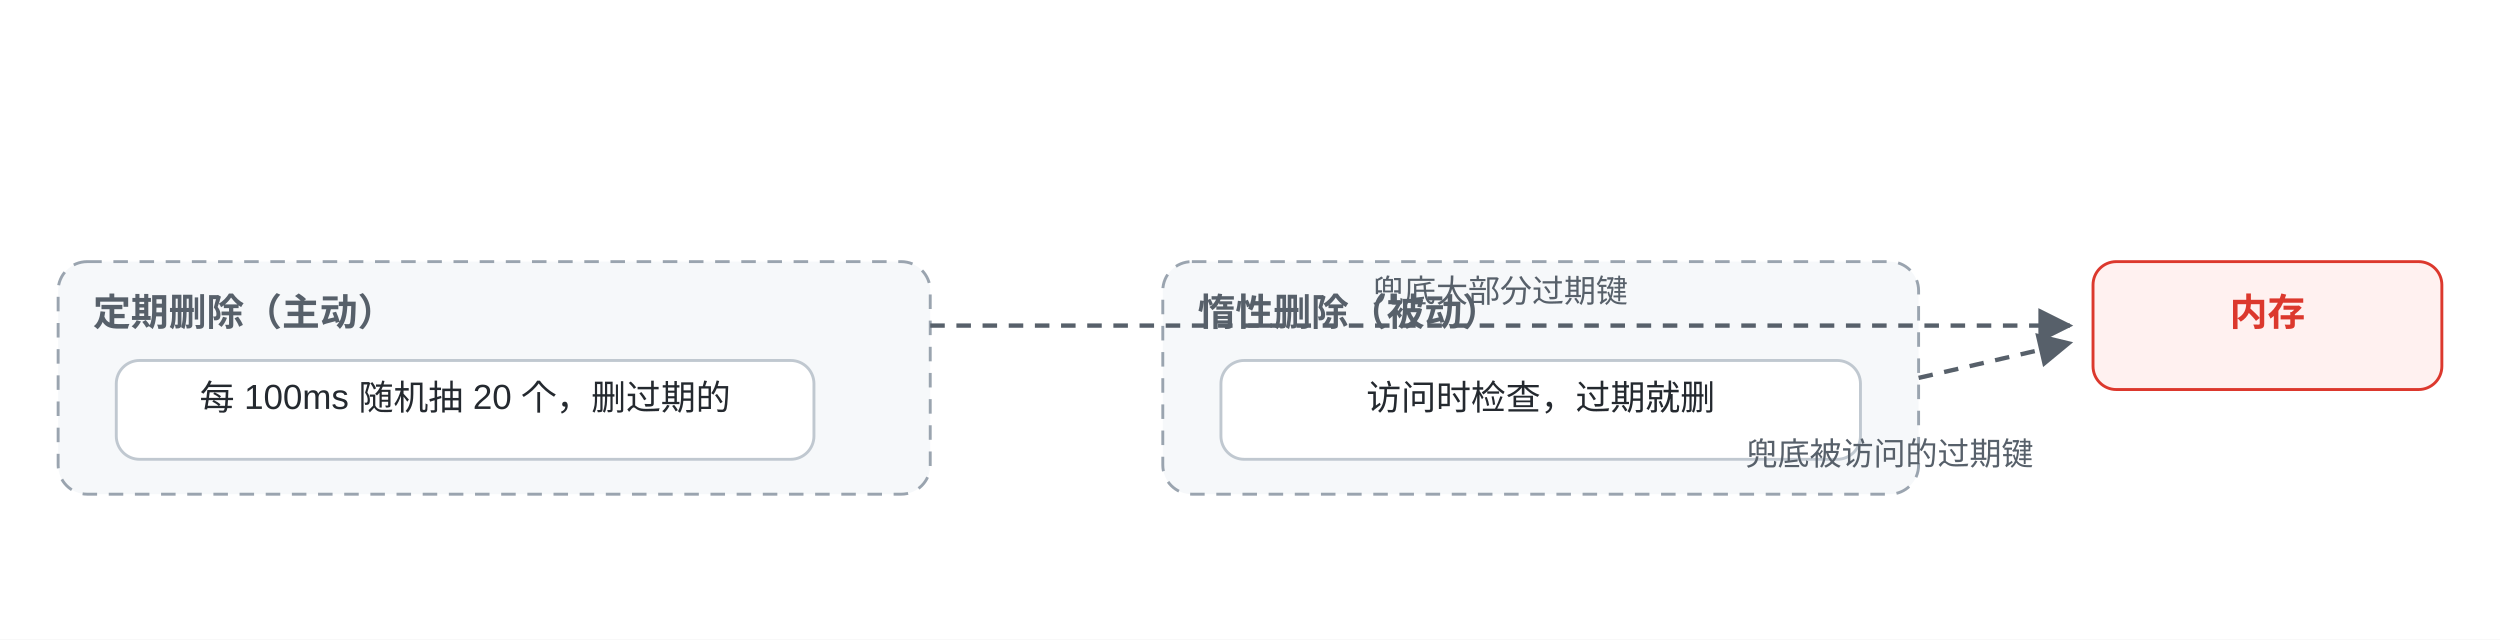
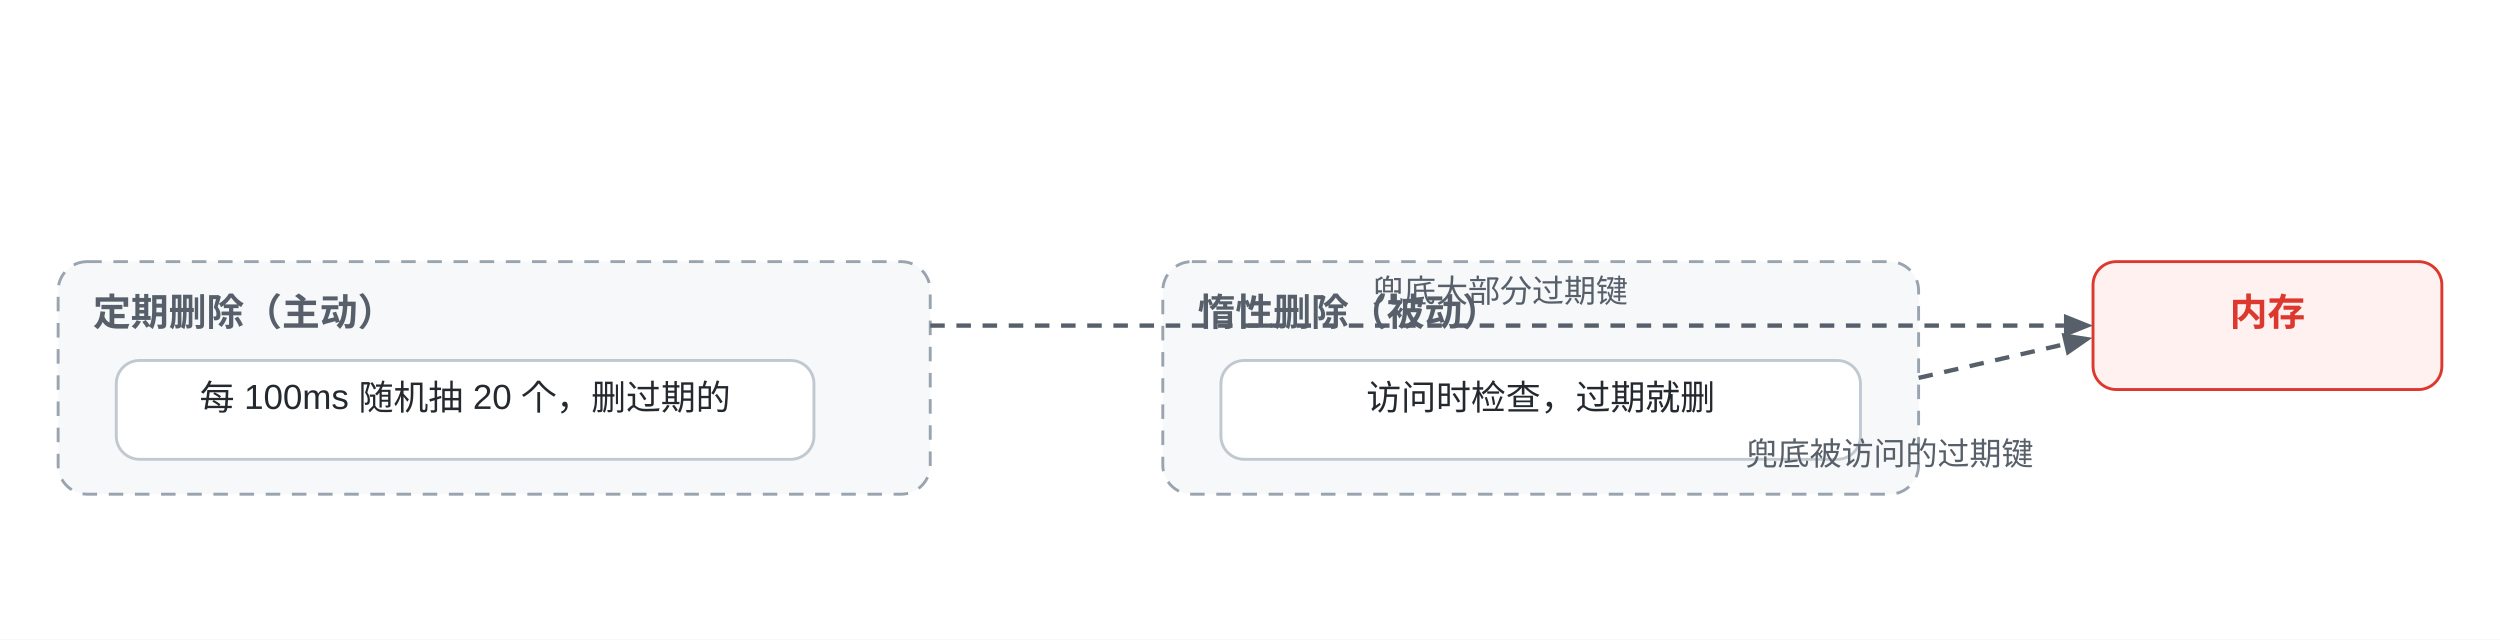
<svg xmlns="http://www.w3.org/2000/svg" width="860" height="220" viewBox="0 0 860 220" font-family="'PingFang SC','Microsoft YaHei','Helvetica Neue',Arial,sans-serif">
  <defs>
-     <marker id="arrow" viewBox="0 0 10 10" refX="9" refY="5" markerWidth="8" markerHeight="8" orient="auto-start-reverse">
-       <path d="M 0 0 L 10 5 L 0 10 z" fill="#57606a" />
+     <marker id="arrow" markerWidth="10" markerHeight="8" refX="0" refY="4" orient="auto-start-reverse" markerUnits="userSpaceOnUse">
+       <path d="M0,0 L10,4 L0,8 Z" fill="#57606a" />
    </marker>
  </defs>
  <rect width="860" height="220" fill="#ffffff" />
  <rect x="20" y="90" width="300" height="80" rx="10" fill="#f6f8fa" stroke="#9aa4af" stroke-dasharray="5 4" />
  <text x="32" y="112" font-size="13" font-weight="700" fill="#57606a">定期删除（主动）</text>
  <rect x="40" y="124" width="240" height="34" rx="8" fill="#ffffff" stroke="#c0c8d0" />
  <text x="160" y="141" text-anchor="middle" font-size="12" fill="#24292f">每 100ms 随机抽 20 个，删过期的</text>
  <rect x="400" y="90" width="260" height="80" rx="10" fill="#f6f8fa" stroke="#9aa4af" stroke-dasharray="5 4" />
  <text x="412" y="112" font-size="13" font-weight="700" fill="#57606a">惰性删除（被动）</text>
  <rect x="420" y="124" width="220" height="34" rx="8" fill="#ffffff" stroke="#c0c8d0" />
  <text x="530" y="141" text-anchor="middle" font-size="12" fill="#24292f">访问时检查，过期就删</text>
  <rect x="720" y="90" width="120" height="44" rx="8" fill="#fff1f0" stroke="#DC382D" />
  <text x="780" y="112" text-anchor="middle" font-size="13" font-weight="600" fill="#DC382D">内存</text>
-   <line x1="320" y1="112" x2="712" y2="112" stroke="#57606a" stroke-width="1.5" stroke-dasharray="5 4" marker-end="url(#arrow)" />
+   <line x1="320" y1="112" x2="710" y2="112" stroke="#57606a" stroke-width="1.5" stroke-dasharray="5 4" marker-end="url(#arrow)" />
  <text x="516" y="104" text-anchor="middle" font-size="11" fill="#57606a">兜底大部分过期键</text>
-   <line x1="660" y1="130" x2="712" y2="118" stroke="#57606a" stroke-width="1.5" stroke-dasharray="5 4" marker-end="url(#arrow)" />
+   <line x1="660" y1="130" x2="710.05" y2="118.45" stroke="#57606a" stroke-width="1.5" stroke-dasharray="5 4" marker-end="url(#arrow)" />
  <text x="650" y="160" text-anchor="middle" font-size="11" fill="#57606a">兜底被访问的过期键</text>
</svg>
